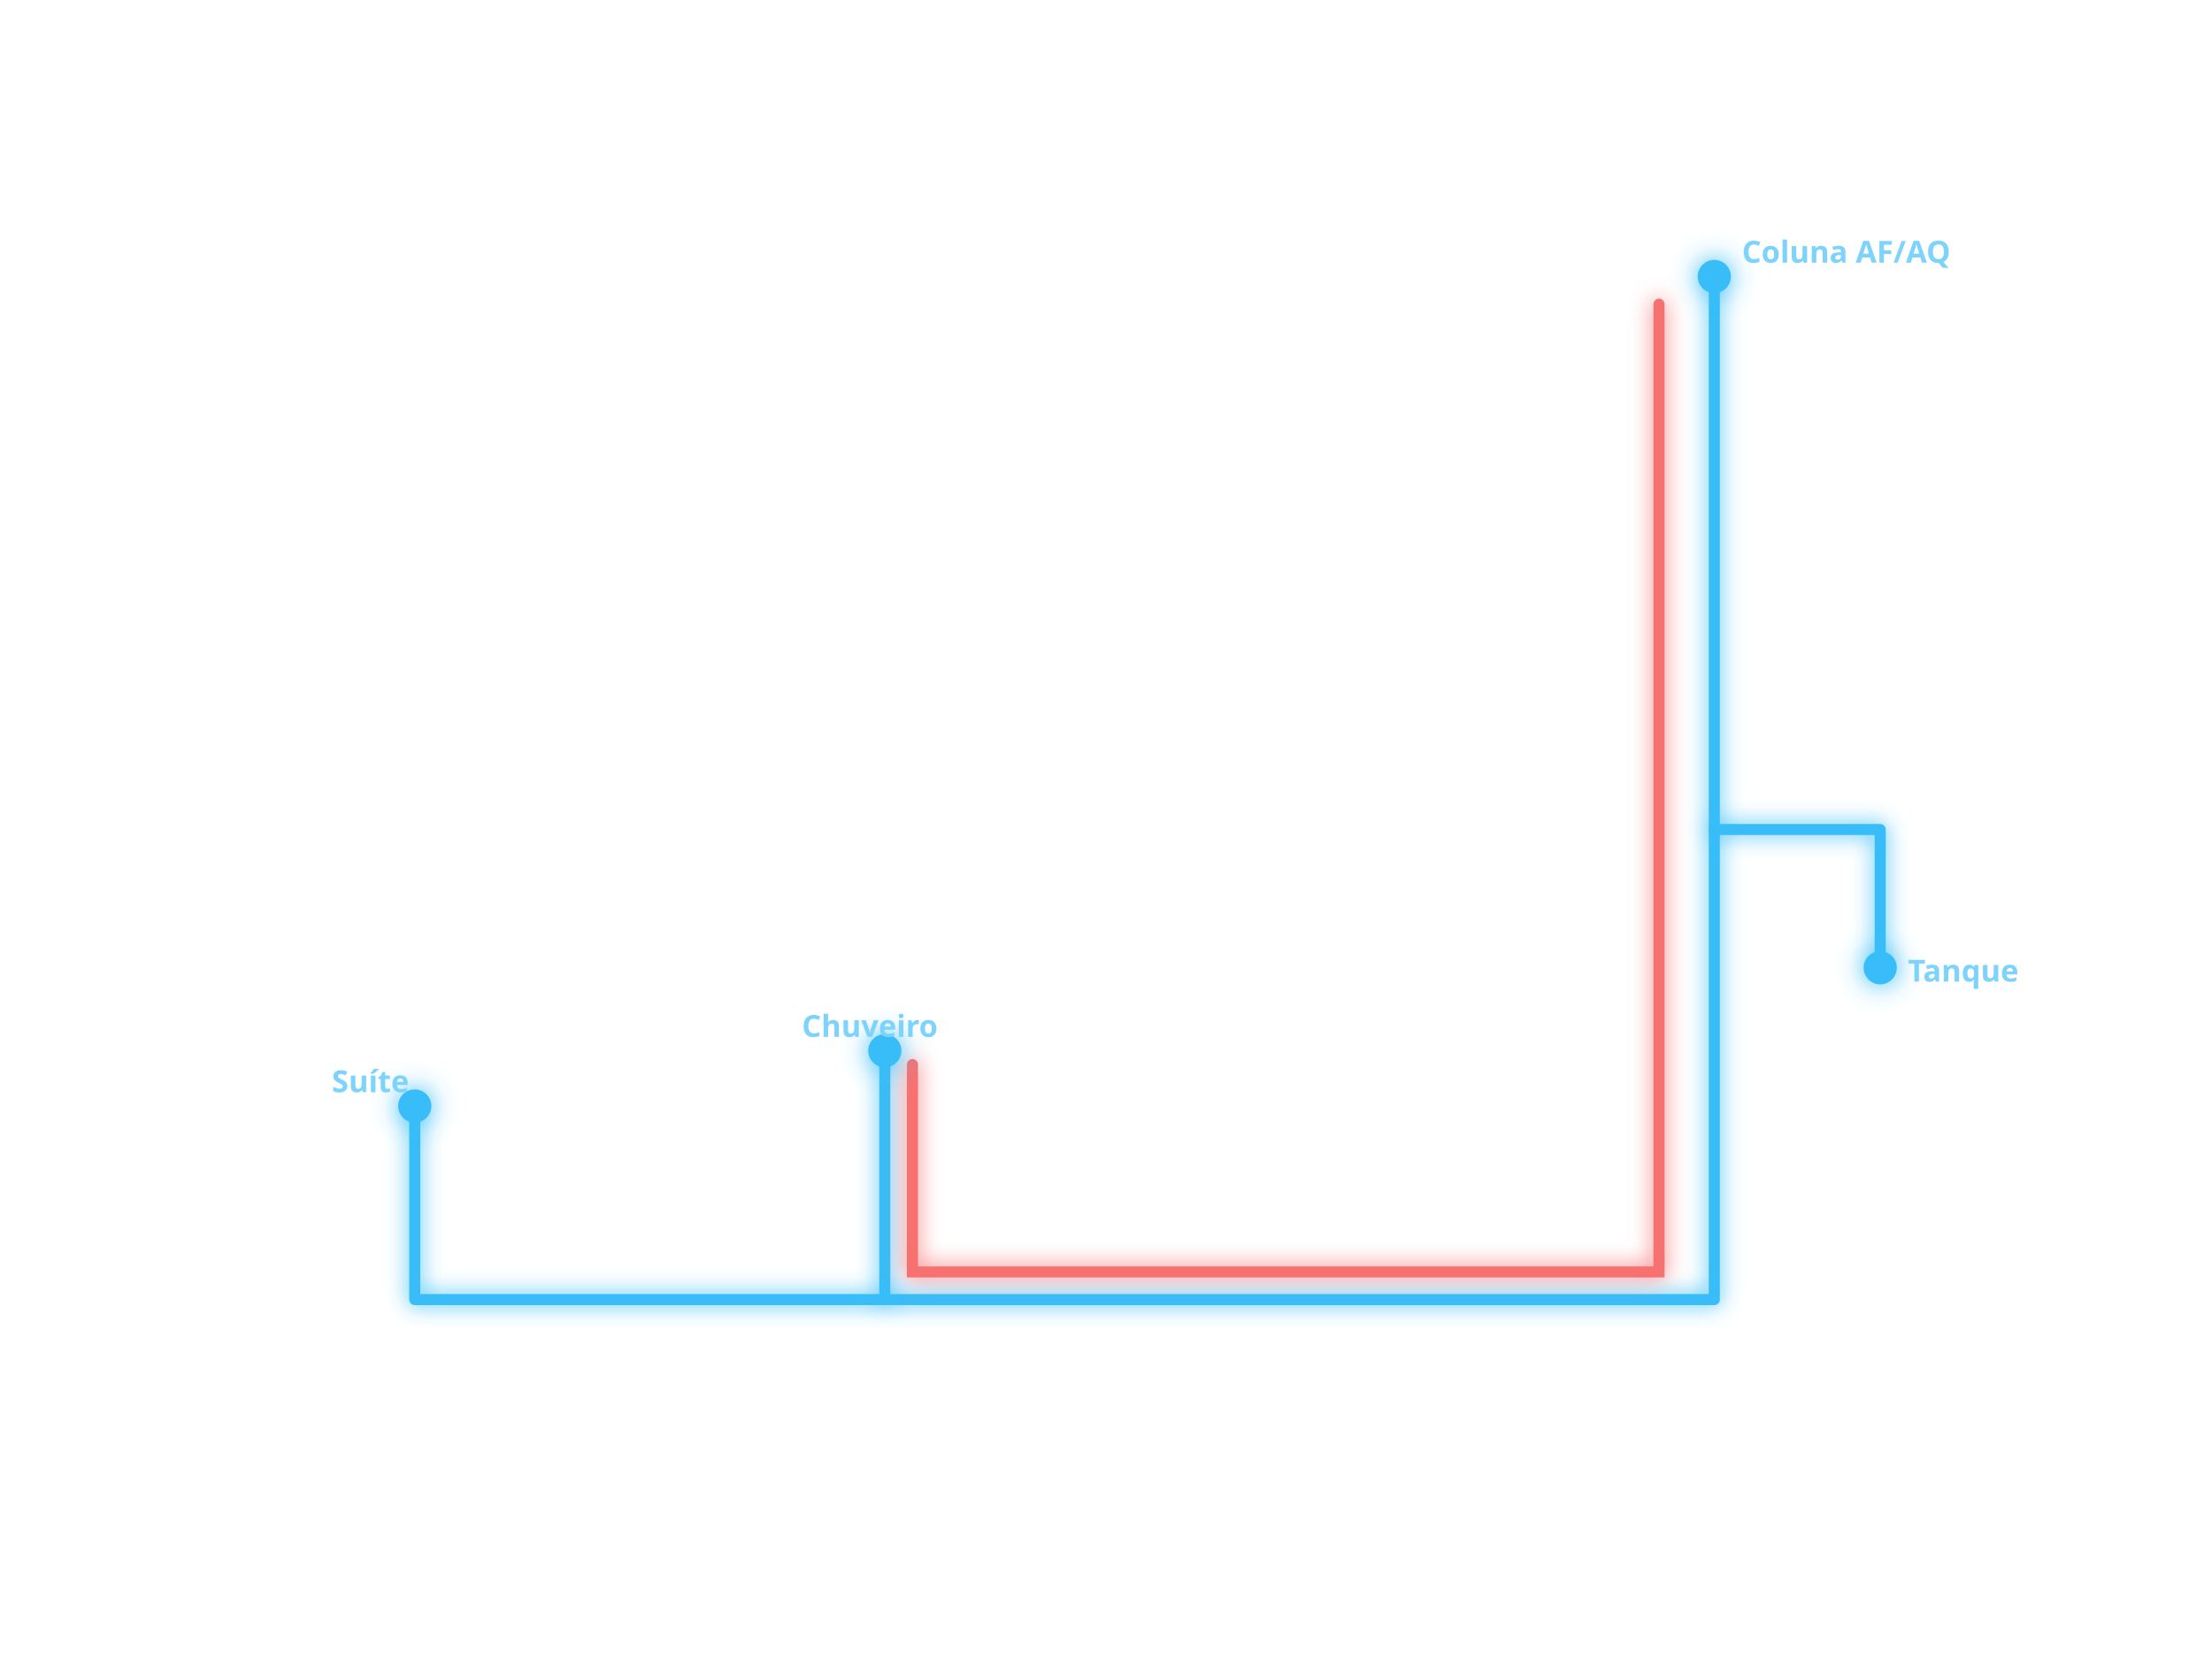
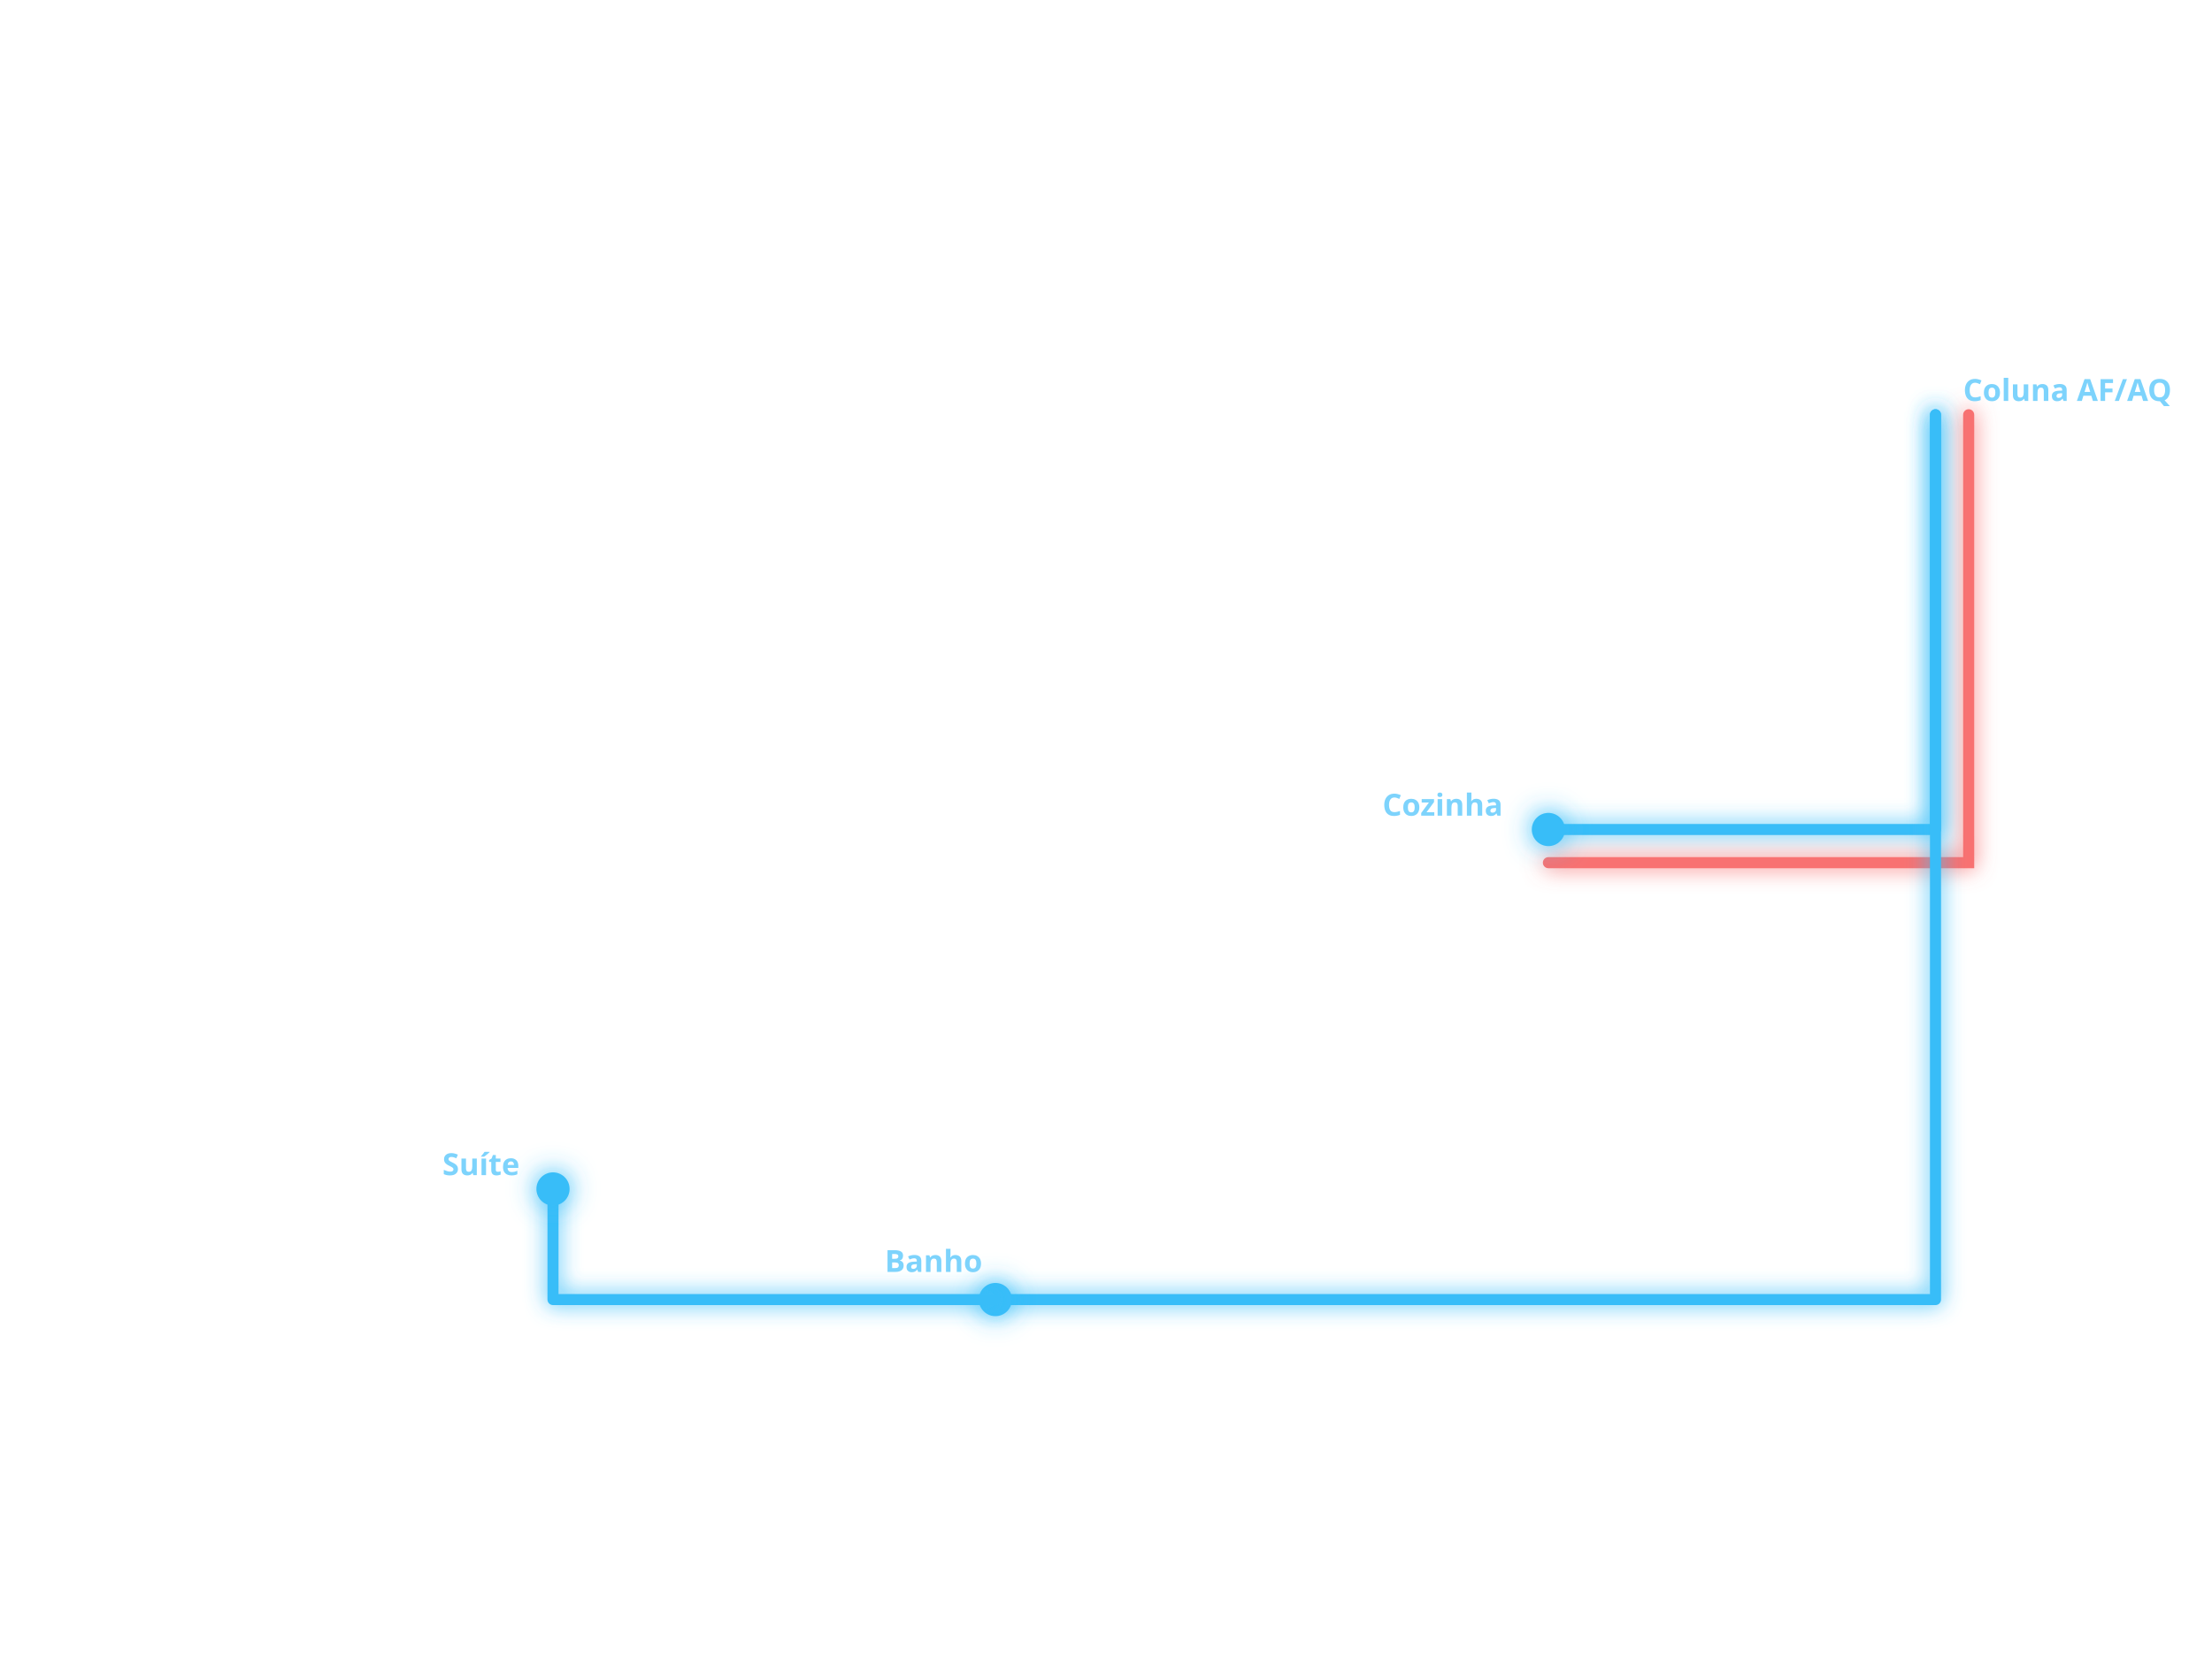
<svg xmlns="http://www.w3.org/2000/svg" viewBox="0 0 800 600" fill="none">
  <defs>
    <style>
      .pipe { stroke: #38bdf8; stroke-width: 4; stroke-linecap: round; stroke-linejoin: round; fill: none; filter: drop-shadow(0 0 4px #38bdf8); }
-       .pipe-hot { stroke: #f87171; stroke-width: 4; stroke-linecap: round; fill: none; filter: drop-shadow(0 0 4px #f87171); }
+       .hot  { stroke: #f87171; stroke-width: 4; stroke-linecap: round; fill: none; filter: drop-shadow(0 0 4px #f87171); }
      .node { fill: #38bdf8; filter: drop-shadow(0 0 5px #38bdf8); }
-       .tag { fill: #7dd3fc; font-family: 'Montserrat', sans-serif; font-size: 11px; font-weight: 800; }
+       .tag  { fill: #7dd3fc; font-family: 'Montserrat', sans-serif; font-size: 11px; font-weight: 800; }
    </style>
  </defs>
-   <path class="pipe" d="M620 100 L620 470 L320 470 L320 380" />
-   <path class="pipe" d="M620 300 L680 300 L680 350" />
-   <path class="pipe" d="M320 470 L150 470 L150 400" />
-   <path class="pipe-hot" d="M600 110 L600 460 L330 460 L330 385" />
-   <circle cx="620" cy="100" r="6" class="node" />
-   <circle cx="680" cy="350" r="6" class="node" />
-   <circle cx="320" cy="380" r="6" class="node" />
-   <circle cx="150" cy="400" r="6" class="node" />
-   <text x="630" y="95" class="tag">Coluna AF/AQ</text>
-   <text x="690" y="355" class="tag">Tanque</text>
-   <text x="290" y="375" class="tag">Chuveiro</text>
-   <text x="120" y="395" class="tag">Suíte</text>
+   <path class="pipe" d="M700 150 L700 300 L560 300" />
+   <path class="hot" d="M712 150 L712 312 L560 312" />
+   <circle cx="560" cy="300" r="6" class="node" />
+   <text x="500" y="295" class="tag">Cozinha</text>
+   <path class="pipe" d="M700 150 L700 470 L360 470" />
+   <path class="hot" d="M712 470 L360 470" />
+   <circle cx="360" cy="470" r="6" class="node" />
+   <text x="320" y="460" class="tag">Banho</text>
+   <path class="pipe" d="M340 470 L340 540" stroke="#64748b" />
+   <path class="pipe" d="M360 470 L200 470 L200 430" />
+   <circle cx="200" cy="430" r="6" class="node" />
+   <text x="160" y="425" class="tag">Suíte</text>
+   <text x="710" y="145" class="tag">Coluna AF/AQ</text>
</svg>
